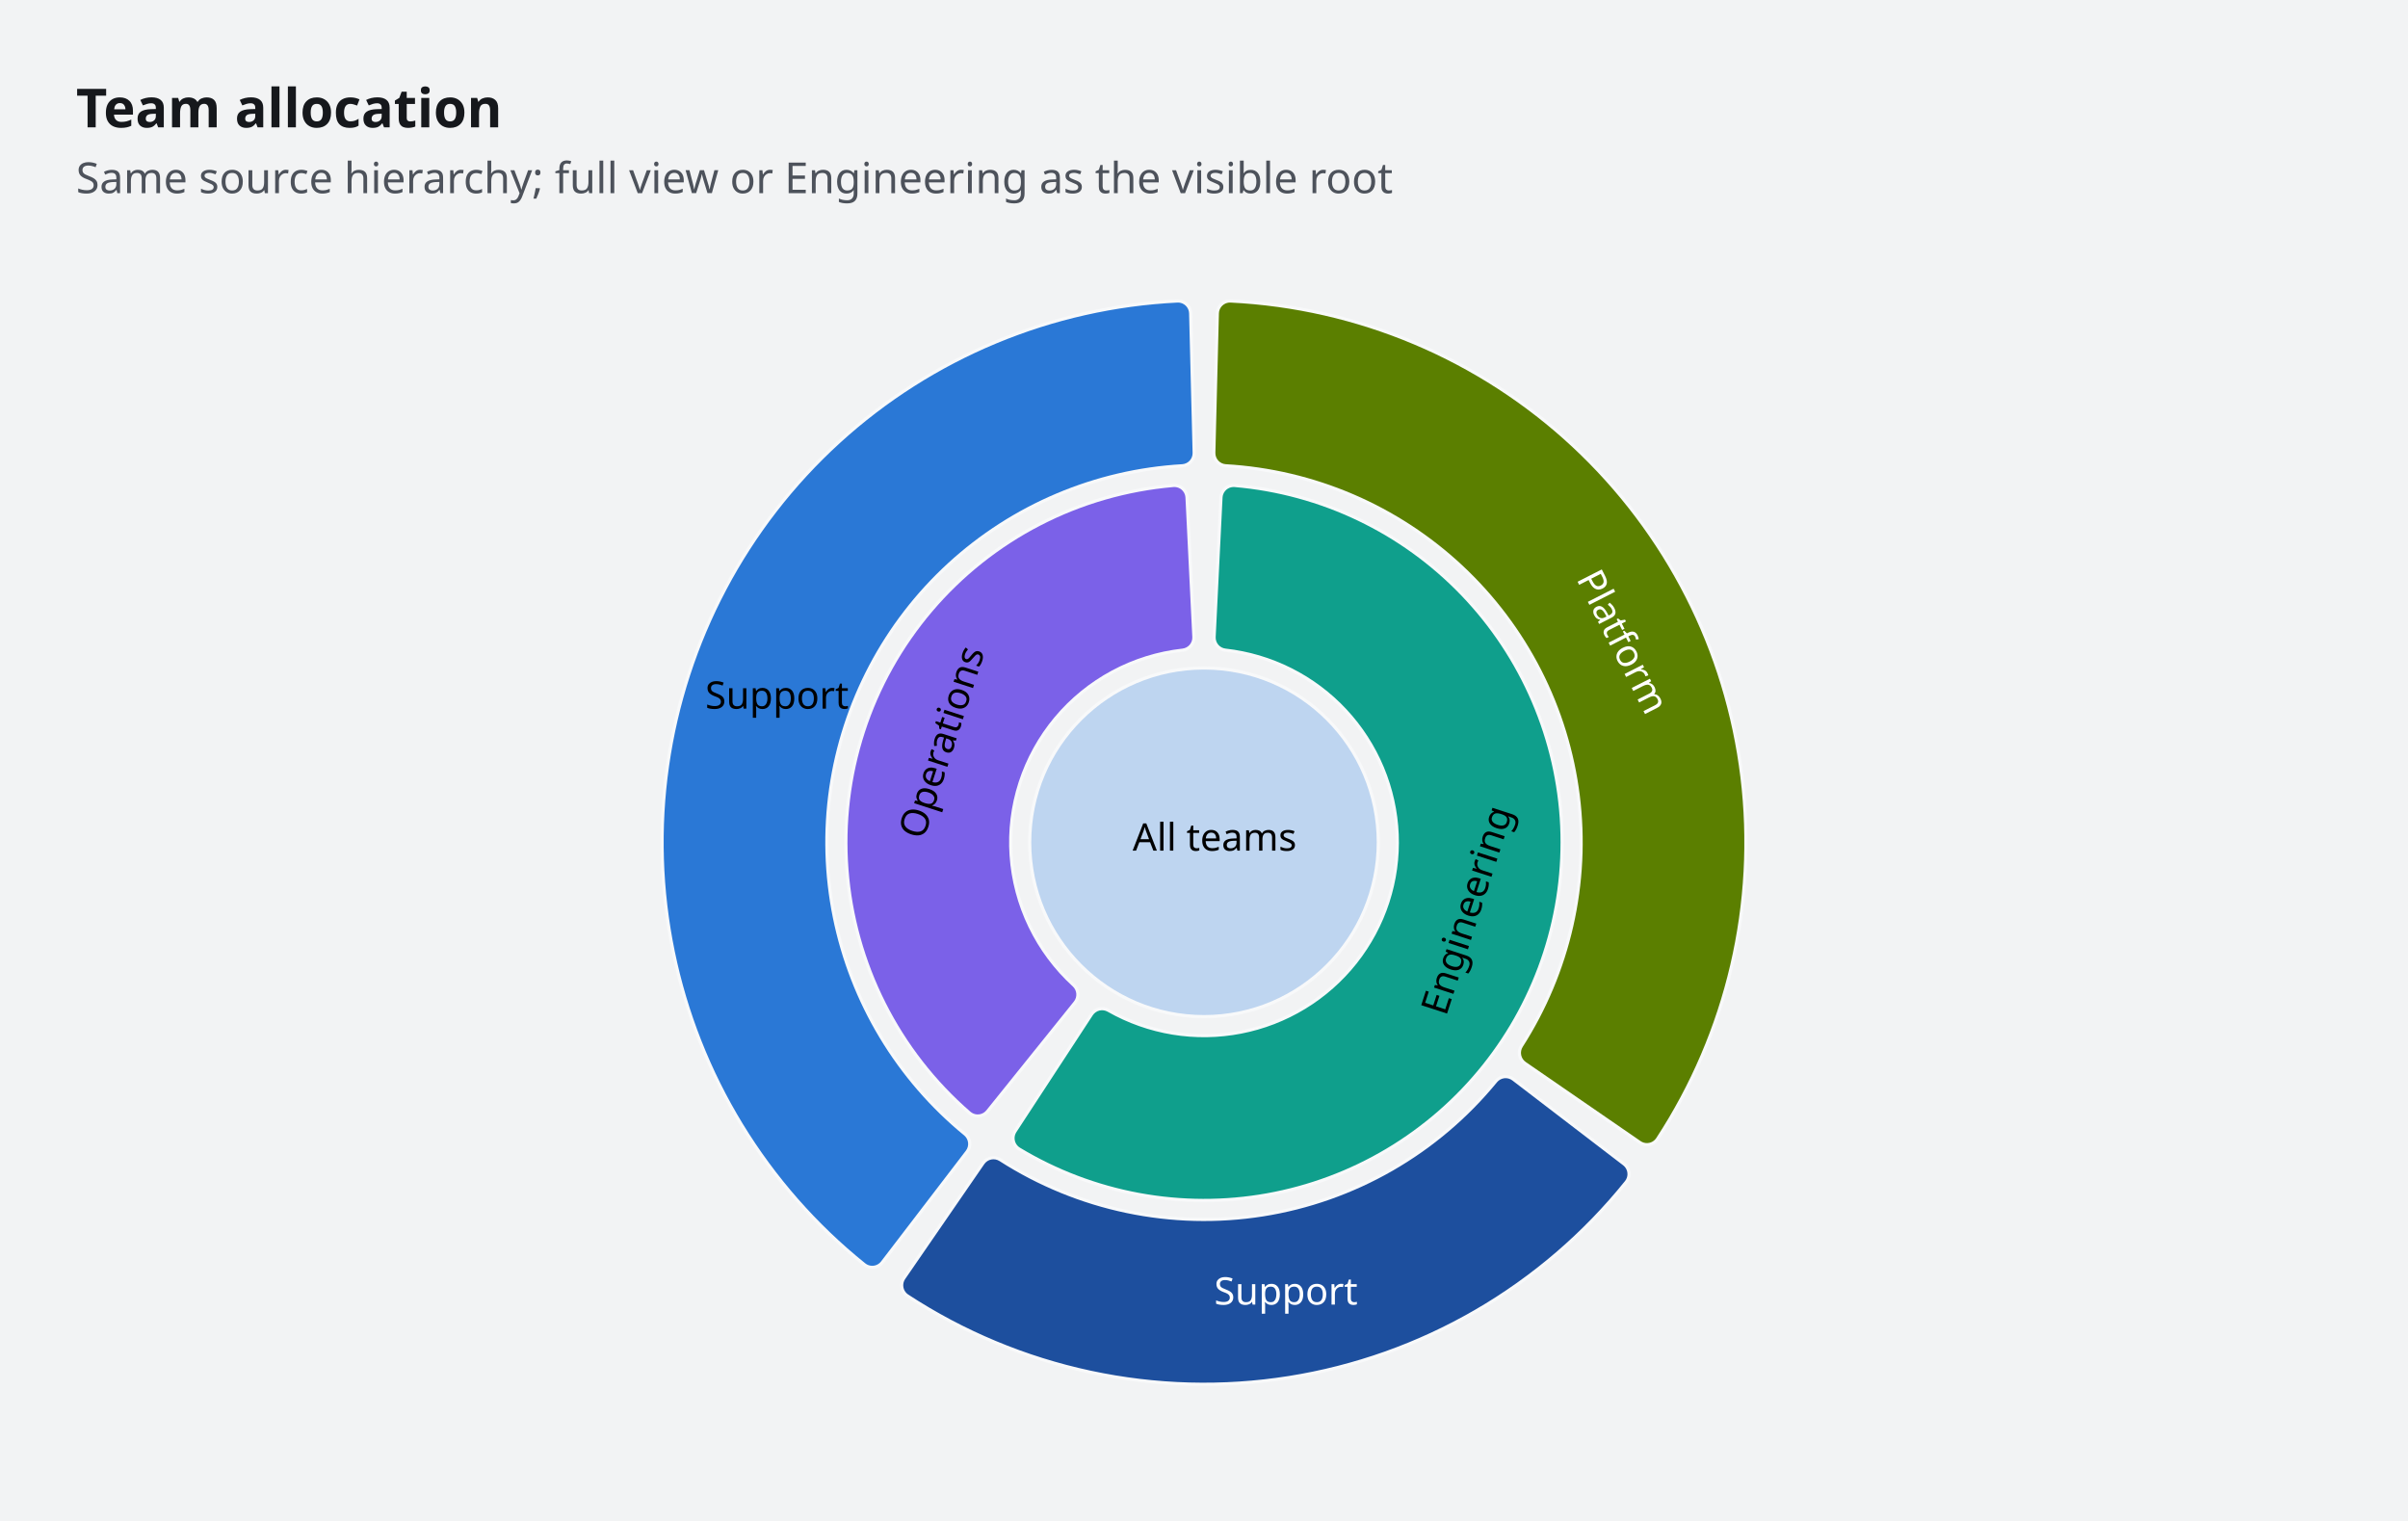
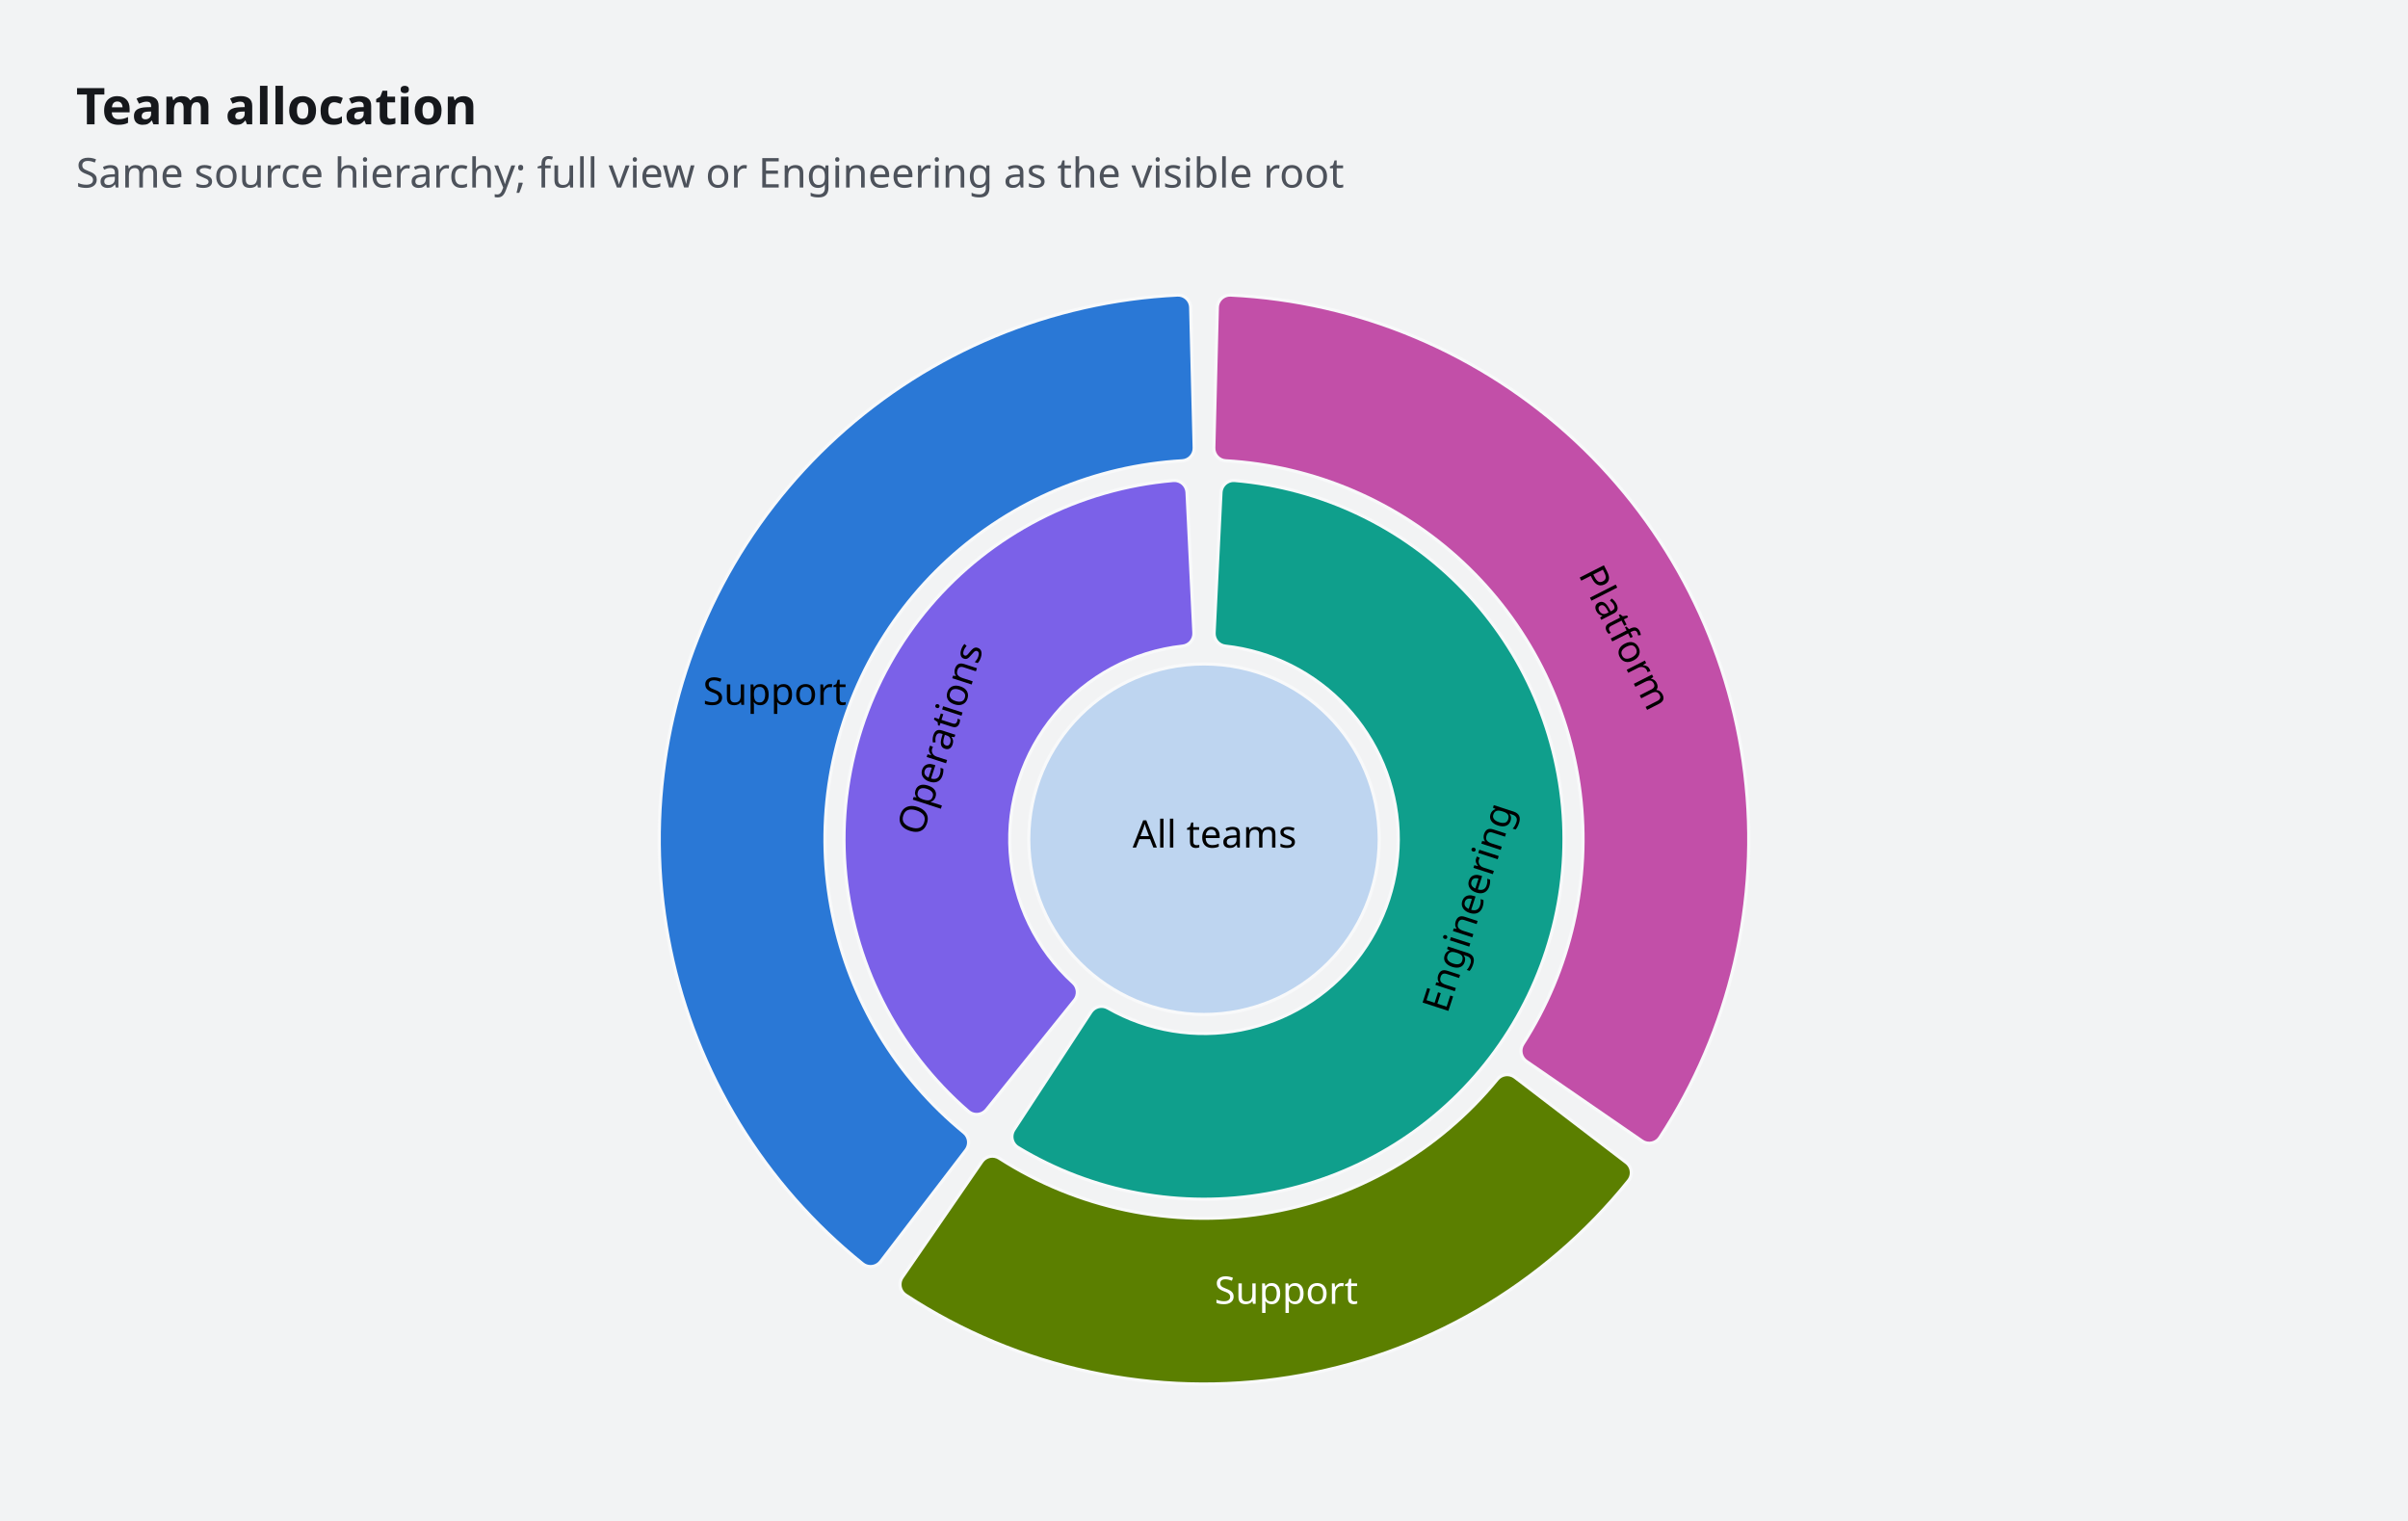
<svg xmlns="http://www.w3.org/2000/svg" width="760" height="480" viewBox="0 0 760 480" stroke-linecap="round" stroke-linejoin="round" role="img" aria-label="Team allocation" aria-labelledby="hierarchy-sunburst-full-title" aria-describedby="hierarchy-sunburst-full-description">
  <defs>
    <clipPath id="hierarchy-sunburst-full-clip-1" clipPathUnits="userSpaceOnUse">
      <rect x="24" y="24" width="712" height="432" />
    </clipPath>
  </defs>
  <rect x="0" y="0" width="760" height="480" rx="0" data-cfx-role="background" fill="#F2F3F4" stroke="none" stroke-width="1" />
  <g clip-path="url(#hierarchy-sunburst-full-clip-1)">
-     <g data-cfx-role="frame-heading-source" data-cfx-authored-font-request="Carlito|700|normal|17|">
+     <g data-cfx-role="frame-heading-source" data-cfx-authored-font-request="Carlito|700|normal|16|">
      <g data-cfx-role="frame-heading">
-         <text x="24" y="40.187" font-family="Carlito, sans-serif" font-size="17" font-weight="700" font-style="normal" fill="#16181C" xml:space="preserve" style="white-space:pre;font-language-override:normal;font-palette:normal">Team allocation</text>
+         <text x="24" y="39.234" font-family="Carlito, sans-serif" font-size="16" font-weight="700" font-style="normal" fill="#16181C" xml:space="preserve" style="white-space:pre;font-language-override:normal;font-palette:normal">Team allocation</text>
      </g>
    </g>
-     <g data-cfx-role="frame-heading-source" data-cfx-authored-font-request="Carlito|400|normal|13.5|">
+     <g data-cfx-role="frame-heading-source" data-cfx-authored-font-request="Carlito|400|normal|13|">
      <g data-cfx-role="frame-heading">
-         <text x="24" y="60.954" font-family="Carlito, sans-serif" font-size="13.5" font-weight="400" font-style="normal" fill="#4D525B" xml:space="preserve" style="white-space:pre;font-language-override:normal;font-palette:normal">Same source hierarchy; full view or Engineering as the visible root</text>
+         <text x="24" y="59.178" font-family="Carlito, sans-serif" font-size="13" font-weight="400" font-style="normal" fill="#4D525B" xml:space="preserve" style="white-space:pre;font-language-override:normal;font-palette:normal">Same source hierarchy; full view or Engineering as the visible root</text>
      </g>
    </g>
  </g>
  <g data-cfx-role="coordinate-system" data-cfx-coordinate-system="polar">
    <g id="hierarchy-sunburst-full-node-10" data-cfx-source-id="series-0" data-cfx-role="hierarchy-series" data-cfx-kind="Sunburst" data-cfx-label-authored-value="Provided value" data-cfx-label-color="Color" data-cfx-label-no-data="No data" data-cfx-label-remainder="Remainder" data-cfx-parent-value-policy="LeafAggregate" data-cfx-semantic-role="" data-cfx-series="0" data-cfx-series-key="allocation-source" data-cfx-series-name="Allocated work" data-cfx-series-scope="shared" data-cfx-state="None">
-       <g id="hierarchy-sunburst-full-node-11" data-cfx-source-id="series-0-node-platform" data-cfx-role="sunburst-segment" data-cfx-authored-value="35" data-cfx-branch-root="engineering" data-cfx-depth="2" data-cfx-formatted-value="35" data-cfx-full-label="Platform" data-cfx-geometry-status="visible" data-cfx-id="platform" data-cfx-inner-radius="116.02733333333335" data-cfx-kind="Sunburst" data-cfx-label="Platform" data-cfx-leaf="true" data-cfx-node="platform" data-cfx-outer-radius="174.04100000000003" data-cfx-paint-inner-radius="119.02733333333335" data-cfx-paint-outer-radius="171.04100000000003" data-cfx-paint-start-angle="-1.54558936268801" data-cfx-paint-sweep="2.148700929299082" data-cfx-parent="engineering" data-cfx-percent="0.35" data-cfx-sector-gap="6" data-cfx-series="0" data-cfx-series-key="allocation-source" data-cfx-series-name="Allocated work" data-cfx-series-scope="shared" data-cfx-source-node-index="3" data-cfx-start-angle="-1.5707963267948966" data-cfx-state="None" data-cfx-sweep="2.199114857512855" data-cfx-target-id="platform" data-cfx-target-kind="node" data-cfx-value="35">
-         <path d="M 388.404 94.991 C 408.394 95.974 428.055 100.458 446.495 108.239 C 464.934 116.019 481.864 126.975 496.516 140.609 C 511.168 154.243 523.313 170.342 532.399 188.174 C 541.485 206.006 547.37 225.295 549.788 245.162 C 552.206 265.029 551.118 285.166 546.575 304.657 C 542.031 324.148 534.102 342.69 523.148 359.44 C 522.915 359.796 522.626 360.114 522.292 360.379 C 521.959 360.645 521.586 360.855 521.186 361.003 C 520.786 361.15 520.365 361.233 519.939 361.248 C 519.513 361.263 519.088 361.21 518.679 361.09 C 518.27 360.971 517.882 360.787 517.531 360.545 L 481.269 335.57 C 480.845 335.278 480.482 334.908 480.198 334.478 C 479.915 334.049 479.717 333.569 479.616 333.065 C 479.515 332.561 479.511 332.042 479.606 331.536 C 479.702 331.031 479.893 330.548 480.171 330.115 C 487.632 318.49 493.013 305.655 496.072 292.185 C 499.131 278.715 499.822 264.815 498.114 251.108 C 496.406 237.401 492.325 224.095 486.054 211.788 C 479.783 199.48 471.418 188.358 461.332 178.919 C 451.247 169.481 439.595 161.87 426.899 156.427 C 414.204 150.984 400.657 147.793 386.867 146.996 C 386.354 146.966 385.851 146.838 385.386 146.618 C 384.921 146.398 384.503 146.09 384.155 145.711 C 383.806 145.333 383.534 144.891 383.353 144.409 C 383.173 143.928 383.086 143.416 383.099 142.902 L 384.209 98.885 C 384.22 98.459 384.298 98.037 384.442 97.636 C 384.586 97.235 384.793 96.859 385.055 96.523 C 385.318 96.188 385.632 95.896 385.986 95.659 C 386.341 95.423 386.731 95.244 387.142 95.13 C 387.552 95.017 387.979 94.97 388.404 94.991 Z" data-cfx-role="sunburst-segment-mark" fill="#5B7F00" stroke="#F8F9FA" stroke-width="1" fill-rule="evenodd" />
-         <g transform="rotate(63 509.226 199.981)">
+       <g id="hierarchy-sunburst-full-node-11" data-cfx-source-id="series-0-node-platform" data-cfx-role="sunburst-segment" data-cfx-authored-value="35" data-cfx-branch-root="engineering" data-cfx-depth="2" data-cfx-formatted-value="35" data-cfx-full-label="Platform" data-cfx-geometry-status="visible" data-cfx-id="platform" data-cfx-inner-radius="116.62533333333334" data-cfx-kind="Sunburst" data-cfx-label="Platform" data-cfx-leaf="true" data-cfx-node="platform" data-cfx-outer-radius="174.93800000000002" data-cfx-paint-inner-radius="119.62533333333334" data-cfx-paint-outer-radius="171.93800000000002" data-cfx-paint-start-angle="-1.5457153973128779" data-cfx-paint-sweep="2.148952998548818" data-cfx-parent="engineering" data-cfx-percent="0.35" data-cfx-sector-gap="6" data-cfx-series="0" data-cfx-series-key="allocation-source" data-cfx-series-name="Allocated work" data-cfx-series-scope="shared" data-cfx-source-node-index="3" data-cfx-start-angle="-1.5707963267948966" data-cfx-state="None" data-cfx-sweep="2.199114857512855" data-cfx-target-id="platform" data-cfx-target-kind="node" data-cfx-value="35">
+         <path d="M 388.405 93.118 C 408.504 94.101 428.275 98.606 446.816 106.426 C 465.358 114.246 482.383 125.26 497.116 138.967 C 511.85 152.675 524.062 168.862 533.198 186.792 C 542.334 204.722 548.251 224.117 550.68 244.093 C 553.11 264.069 552.014 284.317 547.442 303.914 C 542.87 323.511 534.893 342.153 523.875 358.992 C 523.641 359.349 523.352 359.666 523.019 359.931 C 522.686 360.197 522.312 360.407 521.912 360.555 C 521.513 360.702 521.092 360.785 520.666 360.8 C 520.24 360.814 519.815 360.761 519.405 360.642 C 518.996 360.522 518.609 360.338 518.258 360.096 L 481.753 334.947 C 481.329 334.656 480.966 334.285 480.682 333.855 C 480.399 333.426 480.202 332.946 480.1 332.442 C 479.999 331.937 479.996 331.418 480.091 330.913 C 480.186 330.407 480.378 329.925 480.656 329.492 C 488.16 317.807 493.572 304.906 496.65 291.365 C 499.728 277.824 500.424 263.85 498.709 250.07 C 496.993 236.29 492.891 222.914 486.587 210.541 C 480.283 198.168 471.872 186.988 461.732 177.5 C 451.593 168.012 439.878 160.362 427.114 154.893 C 414.35 149.424 400.731 146.219 386.868 145.422 C 386.354 145.392 385.851 145.264 385.386 145.044 C 384.921 144.824 384.503 144.516 384.155 144.138 C 383.806 143.759 383.534 143.317 383.353 142.836 C 383.172 142.354 383.086 141.842 383.099 141.328 L 384.21 97.012 C 384.221 96.586 384.3 96.165 384.443 95.764 C 384.587 95.363 384.794 94.987 385.056 94.651 C 385.319 94.315 385.633 94.023 385.987 93.787 C 386.342 93.55 386.731 93.371 387.142 93.258 C 387.553 93.144 387.979 93.097 388.405 93.118 Z" data-cfx-role="sunburst-segment-mark" fill="#C24FA8" stroke="#F8F9FA" stroke-width="1" fill-rule="evenodd" />
+         <g transform="rotate(63 509.892 198.667)">
          <g id="hierarchy-sunburst-full-node-14" data-cfx-source-id="series-0-node-label-3" data-cfx-role="sunburst-label">
-             <text x="488.335" y="202.618" font-family="Carlito, sans-serif" font-size="12" font-weight="400" font-style="normal" fill="#FFFFFF" xml:space="preserve" style="white-space:pre;font-language-override:normal;font-palette:normal">Platform</text>
+             <text x="489.001" y="201.303" font-family="Carlito, sans-serif" font-size="12" font-weight="400" font-style="normal" fill="#000000" xml:space="preserve" style="white-space:pre;font-language-override:normal;font-palette:normal">Platform</text>
          </g>
        </g>
      </g>
-       <g id="hierarchy-sunburst-full-node-17" data-cfx-source-id="series-0-node-engineering-support" data-cfx-role="sunburst-segment" data-cfx-authored-value="25" data-cfx-branch-root="engineering" data-cfx-depth="2" data-cfx-formatted-value="25" data-cfx-full-label="Support" data-cfx-geometry-status="visible" data-cfx-id="engineering-support" data-cfx-inner-radius="116.02733333333335" data-cfx-kind="Sunburst" data-cfx-label="Support" data-cfx-leaf="true" data-cfx-node="engineering-support" data-cfx-outer-radius="174.04100000000003" data-cfx-paint-inner-radius="119.02733333333335" data-cfx-paint-outer-radius="171.04100000000003" data-cfx-paint-start-angle="0.6535254948248452" data-cfx-paint-sweep="1.5203823985811233" data-cfx-parent="engineering" data-cfx-percent="0.25" data-cfx-sector-gap="6" data-cfx-series="0" data-cfx-series-key="allocation-source" data-cfx-series-name="Allocated work" data-cfx-series-scope="shared" data-cfx-source-node-index="4" data-cfx-start-angle="0.6283185307179586" data-cfx-state="None" data-cfx-sweep="1.5707963267948966" data-cfx-target-id="engineering-support" data-cfx-target-kind="node" data-cfx-value="25">
-         <path d="M 513.268 373.038 C 500.075 389.437 483.968 403.261 465.758 413.814 C 447.547 424.367 427.545 431.468 406.757 434.76 C 385.968 438.053 364.751 437.48 344.171 433.071 C 323.59 428.662 304 420.493 286.385 408.973 C 286.029 408.74 285.711 408.451 285.446 408.117 C 285.18 407.784 284.97 407.411 284.822 407.011 C 284.675 406.611 284.592 406.19 284.577 405.764 C 284.562 405.338 284.615 404.913 284.735 404.504 C 284.854 404.095 285.038 403.707 285.28 403.356 L 310.255 367.094 C 310.547 366.67 310.917 366.307 311.347 366.023 C 311.776 365.74 312.256 365.542 312.76 365.441 C 313.264 365.34 313.783 365.336 314.289 365.431 C 314.794 365.527 315.277 365.718 315.71 365.996 C 327.892 373.815 341.398 379.346 355.565 382.317 C 369.732 385.289 384.323 385.651 398.62 383.387 C 412.917 381.122 426.681 376.269 439.237 369.065 C 451.792 361.861 462.928 352.427 472.098 341.227 C 472.424 340.829 472.824 340.497 473.275 340.251 C 473.726 340.004 474.221 339.847 474.732 339.787 C 475.243 339.728 475.76 339.768 476.256 339.904 C 476.752 340.041 477.217 340.272 477.625 340.585 L 512.583 367.355 C 512.922 367.614 513.217 367.926 513.457 368.278 C 513.697 368.63 513.879 369.018 513.996 369.428 C 514.114 369.837 514.165 370.263 514.148 370.689 C 514.131 371.115 514.047 371.535 513.897 371.934 C 513.748 372.333 513.535 372.706 513.268 373.038 Z" data-cfx-role="sunburst-segment-mark" fill="#1D4F9E" stroke="#F8F9FA" stroke-width="1" fill-rule="evenodd" />
+       <g id="hierarchy-sunburst-full-node-17" data-cfx-source-id="series-0-node-engineering-support" data-cfx-role="sunburst-segment" data-cfx-authored-value="25" data-cfx-branch-root="engineering" data-cfx-depth="2" data-cfx-formatted-value="25" data-cfx-full-label="Support" data-cfx-geometry-status="visible" data-cfx-id="engineering-support" data-cfx-inner-radius="116.62533333333334" data-cfx-kind="Sunburst" data-cfx-label="Support" data-cfx-leaf="true" data-cfx-node="engineering-support" data-cfx-outer-radius="174.93800000000002" data-cfx-paint-inner-radius="119.62533333333334" data-cfx-paint-outer-radius="171.93800000000002" data-cfx-paint-start-angle="0.6533994601999774" data-cfx-paint-sweep="1.520634467830859" data-cfx-parent="engineering" data-cfx-percent="0.25" data-cfx-sector-gap="6" data-cfx-series="0" data-cfx-series-key="allocation-source" data-cfx-series-name="Allocated work" data-cfx-series-scope="shared" data-cfx-source-node-index="4" data-cfx-start-angle="0.6283185307179586" data-cfx-state="None" data-cfx-sweep="1.5707963267948966" data-cfx-target-id="engineering-support" data-cfx-target-kind="node" data-cfx-value="25">
+         <path d="M 513.994 372.591 C 500.732 389.086 484.538 402.99 466.226 413.604 C 447.915 424.218 427.802 431.36 406.897 434.671 C 385.992 437.982 364.656 437.405 343.961 432.969 C 323.266 428.532 303.568 420.313 285.858 408.725 C 285.501 408.491 285.184 408.202 284.919 407.869 C 284.653 407.536 284.443 407.162 284.295 406.762 C 284.148 406.363 284.065 405.942 284.05 405.516 C 284.036 405.09 284.089 404.665 284.208 404.255 C 284.328 403.846 284.512 403.459 284.754 403.108 L 309.903 366.603 C 310.194 366.179 310.565 365.816 310.995 365.532 C 311.424 365.249 311.904 365.052 312.408 364.95 C 312.913 364.849 313.432 364.846 313.937 364.941 C 314.443 365.036 314.925 365.228 315.358 365.506 C 327.604 373.371 341.182 378.934 355.426 381.924 C 369.669 384.914 384.339 385.279 398.714 383.003 C 413.088 380.726 426.927 375.845 439.549 368.6 C 452.172 361.355 463.366 351.868 472.583 340.604 C 472.908 340.206 473.308 339.875 473.759 339.628 C 474.21 339.381 474.705 339.223 475.216 339.164 C 475.727 339.105 476.245 339.144 476.741 339.281 C 477.236 339.417 477.701 339.648 478.11 339.961 L 513.309 366.909 C 513.647 367.168 513.942 367.479 514.182 367.831 C 514.422 368.183 514.604 368.572 514.722 368.981 C 514.839 369.391 514.891 369.816 514.874 370.242 C 514.857 370.668 514.772 371.088 514.623 371.488 C 514.474 371.887 514.261 372.259 513.994 372.591 Z" data-cfx-role="sunburst-segment-mark" fill="#5B7F00" stroke="#F8F9FA" stroke-width="1" fill-rule="evenodd" />
        <g id="hierarchy-sunburst-full-node-19" data-cfx-source-id="series-0-node-label-4" data-cfx-role="sunburst-label">
-           <text x="383.209" y="411.71" font-family="Carlito, sans-serif" font-size="12" font-weight="400" font-style="normal" fill="#FFFFFF" xml:space="preserve" style="white-space:pre;font-language-override:normal;font-palette:normal">Support</text>
+           <text x="383.326" y="411.474" font-family="Carlito, sans-serif" font-size="12" font-weight="400" font-style="normal" fill="#FFFFFF" xml:space="preserve" style="white-space:pre;font-language-override:normal;font-palette:normal">Support</text>
        </g>
      </g>
-       <g id="hierarchy-sunburst-full-node-21" data-cfx-source-id="series-0-node-operations-support" data-cfx-role="sunburst-segment" data-cfx-authored-value="40" data-cfx-branch-root="operations" data-cfx-depth="2" data-cfx-formatted-value="40" data-cfx-full-label="Support" data-cfx-geometry-status="visible" data-cfx-id="operations-support" data-cfx-inner-radius="116.02733333333335" data-cfx-kind="Sunburst" data-cfx-label="Support" data-cfx-leaf="true" data-cfx-node="operations-support" data-cfx-outer-radius="174.04100000000003" data-cfx-paint-inner-radius="119.02733333333335" data-cfx-paint-outer-radius="171.04100000000003" data-cfx-paint-start-angle="2.224321821619742" data-cfx-paint-sweep="2.4628601946580613" data-cfx-parent="operations" data-cfx-percent="0.4" data-cfx-sector-gap="6" data-cfx-series="0" data-cfx-series-key="allocation-source" data-cfx-series-name="Allocated work" data-cfx-series-scope="shared" data-cfx-source-node-index="5" data-cfx-start-angle="2.199114857512855" data-cfx-state="None" data-cfx-sweep="2.5132741228718345" data-cfx-target-id="operations-support" data-cfx-target-kind="node" data-cfx-value="40">
-         <path d="M 272.787 399.093 C 257.423 386.733 244.312 371.81 234.034 354.982 C 223.756 338.154 216.464 319.676 212.483 300.364 C 208.501 281.052 207.888 261.197 210.672 241.676 C 213.456 222.155 219.595 203.263 228.817 185.834 C 238.038 168.405 250.204 152.701 264.777 139.418 C 279.35 126.135 296.11 115.471 314.316 107.899 C 332.523 100.327 351.901 95.959 371.596 94.991 C 372.021 94.97 372.448 95.017 372.858 95.13 C 373.269 95.244 373.659 95.423 374.014 95.659 C 374.368 95.896 374.682 96.188 374.945 96.523 C 375.207 96.859 375.414 97.235 375.558 97.636 C 375.702 98.037 375.78 98.459 375.791 98.885 L 376.901 142.902 C 376.914 143.416 376.827 143.928 376.647 144.409 C 376.466 144.891 376.194 145.333 375.845 145.711 C 375.497 146.09 375.079 146.398 374.614 146.618 C 374.149 146.838 373.646 146.966 373.133 146.996 C 359.531 147.782 346.166 150.897 333.619 156.206 C 321.072 161.515 309.529 168.939 299.494 178.154 C 289.459 187.368 281.08 198.238 274.723 210.288 C 268.367 222.338 264.126 235.39 262.186 248.875 C 260.246 262.361 260.635 276.079 263.337 289.432 C 266.039 302.786 271.014 315.576 278.044 327.246 C 285.075 338.916 294.057 349.293 304.598 357.923 C 304.996 358.249 305.328 358.649 305.574 359.1 C 305.821 359.551 305.978 360.046 306.038 360.557 C 306.097 361.068 306.057 361.585 305.921 362.081 C 305.784 362.577 305.553 363.042 305.24 363.45 L 278.47 398.408 C 278.211 398.747 277.899 399.042 277.547 399.282 C 277.195 399.522 276.807 399.704 276.397 399.821 C 275.988 399.939 275.562 399.99 275.136 399.973 C 274.71 399.956 274.29 399.872 273.891 399.722 C 273.492 399.573 273.119 399.36 272.787 399.093 Z" data-cfx-role="sunburst-segment-mark" fill="#2A78D6" stroke="#F8F9FA" stroke-width="1" fill-rule="evenodd" />
+       <g id="hierarchy-sunburst-full-node-21" data-cfx-source-id="series-0-node-operations-support" data-cfx-role="sunburst-segment" data-cfx-authored-value="40" data-cfx-branch-root="operations" data-cfx-depth="2" data-cfx-formatted-value="40" data-cfx-full-label="Support" data-cfx-geometry-status="visible" data-cfx-id="operations-support" data-cfx-inner-radius="116.62533333333334" data-cfx-kind="Sunburst" data-cfx-label="Support" data-cfx-leaf="true" data-cfx-node="operations-support" data-cfx-outer-radius="174.93800000000002" data-cfx-paint-inner-radius="119.62533333333334" data-cfx-paint-outer-radius="171.93800000000002" data-cfx-paint-start-angle="2.224195786994874" data-cfx-paint-sweep="2.463112263907797" data-cfx-parent="operations" data-cfx-percent="0.4" data-cfx-sector-gap="6" data-cfx-series="0" data-cfx-series-key="allocation-source" data-cfx-series-name="Allocated work" data-cfx-series-scope="shared" data-cfx-source-node-index="5" data-cfx-start-angle="2.199114857512855" data-cfx-state="None" data-cfx-sweep="2.5132741228718345" data-cfx-target-id="operations-support" data-cfx-target-kind="node" data-cfx-value="40">
+         <path d="M 272.259 398.844 C 256.808 386.421 243.622 371.419 233.285 354.501 C 222.947 337.584 215.614 319.006 211.608 299.589 C 207.602 280.172 206.985 260.208 209.783 240.58 C 212.582 220.953 218.754 201.958 228.027 184.434 C 237.299 166.91 249.533 151.122 264.187 137.768 C 278.84 124.413 295.693 113.694 314.001 106.084 C 332.308 98.473 351.793 94.087 371.595 93.118 C 372.021 93.097 372.447 93.144 372.858 93.258 C 373.269 93.371 373.658 93.55 374.013 93.787 C 374.367 94.023 374.681 94.315 374.944 94.651 C 375.206 94.987 375.413 95.363 375.557 95.764 C 375.7 96.165 375.779 96.586 375.79 97.012 L 376.901 141.328 C 376.914 141.842 376.828 142.354 376.647 142.836 C 376.466 143.317 376.194 143.759 375.845 144.138 C 375.497 144.516 375.079 144.824 374.614 145.044 C 374.149 145.264 373.646 145.392 373.132 145.422 C 359.459 146.208 346.022 149.337 333.408 154.671 C 320.794 160.005 309.189 167.466 299.1 176.728 C 289.011 185.99 280.588 196.916 274.197 209.03 C 267.806 221.143 263.543 234.264 261.593 247.82 C 259.643 261.376 260.036 275.167 262.754 288.59 C 265.472 302.014 270.475 314.871 277.545 326.601 C 284.615 338.331 293.646 348.759 304.246 357.433 C 304.644 357.758 304.975 358.158 305.222 358.609 C 305.469 359.06 305.627 359.555 305.686 360.066 C 305.745 360.577 305.706 361.095 305.569 361.591 C 305.433 362.086 305.202 362.551 304.889 362.96 L 277.941 398.159 C 277.682 398.497 277.371 398.792 277.019 399.032 C 276.667 399.272 276.278 399.454 275.869 399.572 C 275.459 399.689 275.034 399.741 274.608 399.724 C 274.182 399.707 273.762 399.622 273.362 399.473 C 272.963 399.324 272.591 399.111 272.259 398.844 Z" data-cfx-role="sunburst-segment-mark" fill="#2A78D6" stroke="#F8F9FA" stroke-width="1" fill-rule="evenodd" />
        <g id="hierarchy-sunburst-full-node-23" data-cfx-source-id="series-0-node-label-5" data-cfx-role="sunburst-label">
-           <text x="222.585" y="223.644" font-family="Carlito, sans-serif" font-size="12" font-weight="400" font-style="normal" fill="#000000" xml:space="preserve" style="white-space:pre;font-language-override:normal;font-palette:normal">Support</text>
+           <text x="221.874" y="222.438" font-family="Carlito, sans-serif" font-size="12" font-weight="400" font-style="normal" fill="#000000" xml:space="preserve" style="white-space:pre;font-language-override:normal;font-palette:normal">Support</text>
        </g>
      </g>
-       <g id="hierarchy-sunburst-full-node-25" data-cfx-source-id="series-0-node-reserve" data-cfx-role="sunburst-segment" data-cfx-authored-value="0" data-cfx-branch-root="operations" data-cfx-depth="2" data-cfx-formatted-value="0" data-cfx-full-label="Reserve" data-cfx-geometry-status="zero" data-cfx-id="reserve" data-cfx-inner-radius="116.02733333333335" data-cfx-kind="Sunburst" data-cfx-label="Reserve" data-cfx-leaf="true" data-cfx-node="reserve" data-cfx-outer-radius="174.04100000000003" data-cfx-paint-inner-radius="116.02733333333335" data-cfx-paint-outer-radius="174.04100000000003" data-cfx-paint-start-angle="4.71238898038469" data-cfx-paint-sweep="0" data-cfx-parent="operations" data-cfx-passive="true" data-cfx-percent="0" data-cfx-sector-gap="6" data-cfx-series="0" data-cfx-series-key="allocation-source" data-cfx-series-name="Allocated work" data-cfx-series-scope="shared" data-cfx-source-node-index="6" data-cfx-start-angle="4.71238898038469" data-cfx-state="None" data-cfx-sweep="0" data-cfx-target-id="reserve" data-cfx-target-kind="node" data-cfx-value="0" data-cfx-visible="false" />
-       <g id="hierarchy-sunburst-full-node-27" data-cfx-source-id="series-0-node-engineering" data-cfx-role="sunburst-segment" data-cfx-branch-root="engineering" data-cfx-depth="1" data-cfx-formatted-value="60" data-cfx-full-label="Engineering" data-cfx-geometry-status="visible" data-cfx-id="engineering" data-cfx-inner-radius="58.01366666666667" data-cfx-kind="Sunburst" data-cfx-label="Engineering" data-cfx-leaf="false" data-cfx-node="engineering" data-cfx-outer-radius="116.02733333333335" data-cfx-paint-inner-radius="61.01366666666667" data-cfx-paint-outer-radius="113.02733333333335" data-cfx-paint-start-angle="-1.5216071812874823" data-cfx-paint-sweep="3.671532893292923" data-cfx-parent="all" data-cfx-percent="0.6" data-cfx-remainder-value="0" data-cfx-sector-gap="6" data-cfx-series="0" data-cfx-series-key="allocation-source" data-cfx-series-name="Allocated work" data-cfx-series-scope="shared" data-cfx-source-node-index="1" data-cfx-start-angle="-1.5707963267948966" data-cfx-state="None" data-cfx-sweep="3.7699111843077517" data-cfx-target-id="engineering" data-cfx-target-kind="node" data-cfx-value="60">
-         <path d="M 389.695 153.214 C 403.238 154.38 416.46 157.98 428.725 163.839 C 440.99 169.699 452.097 177.723 461.514 187.526 C 470.93 197.329 478.501 208.751 483.863 221.241 C 489.225 233.732 492.289 247.088 492.91 260.667 C 493.53 274.245 491.696 287.825 487.495 300.752 C 483.295 313.68 476.797 325.744 468.314 336.365 C 459.83 346.986 449.501 355.989 437.821 362.943 C 426.142 369.897 413.303 374.687 399.923 377.083 C 386.543 379.479 372.841 379.441 359.474 376.973 C 346.107 374.504 333.295 369.645 321.653 362.628 C 321.285 362.406 320.955 362.126 320.676 361.8 C 320.397 361.473 320.173 361.104 320.011 360.706 C 319.85 360.308 319.753 359.886 319.726 359.457 C 319.698 359.029 319.74 358.598 319.85 358.183 C 319.959 357.767 320.135 357.372 320.37 357.013 L 344.486 320.134 C 344.762 319.712 345.115 319.346 345.528 319.055 C 345.94 318.764 346.404 318.554 346.894 318.435 C 347.385 318.317 347.893 318.292 348.393 318.363 C 348.892 318.433 349.374 318.598 349.813 318.847 C 356.101 322.427 362.975 324.86 370.115 326.033 C 377.255 327.205 384.547 327.098 391.65 325.716 C 398.752 324.335 405.553 321.701 411.733 317.937 C 417.913 314.174 423.374 309.342 427.862 303.666 C 432.349 297.99 435.791 291.561 438.027 284.679 C 440.263 277.798 441.257 270.573 440.963 263.344 C 440.669 256.114 439.091 248.994 436.303 242.317 C 433.515 235.64 429.562 229.512 424.628 224.22 C 419.694 218.927 413.858 214.554 407.392 211.306 C 400.927 208.057 393.935 205.985 386.744 205.185 C 386.242 205.129 385.756 204.979 385.31 204.743 C 384.864 204.506 384.468 204.187 384.14 203.803 C 383.813 203.419 383.562 202.976 383.399 202.499 C 383.237 202.021 383.166 201.517 383.191 201.013 L 385.357 157.003 C 385.378 156.574 385.468 156.151 385.624 155.751 C 385.78 155.35 385.999 154.977 386.273 154.647 C 386.547 154.316 386.873 154.032 387.237 153.804 C 387.602 153.577 388.001 153.41 388.419 153.31 C 388.836 153.21 389.267 153.177 389.695 153.214 Z" data-cfx-role="sunburst-segment-mark" fill="#0F9F8C" stroke="#F8F9FA" stroke-width="1" fill-rule="evenodd" />
-         <g transform="rotate(-72 462.761 292.716)">
+       <g id="hierarchy-sunburst-full-node-25" data-cfx-source-id="series-0-node-reserve" data-cfx-role="sunburst-segment" data-cfx-authored-value="0" data-cfx-branch-root="operations" data-cfx-depth="2" data-cfx-formatted-value="0" data-cfx-full-label="Reserve" data-cfx-geometry-status="zero" data-cfx-id="reserve" data-cfx-inner-radius="116.62533333333334" data-cfx-kind="Sunburst" data-cfx-label="Reserve" data-cfx-leaf="true" data-cfx-node="reserve" data-cfx-outer-radius="174.93800000000002" data-cfx-paint-inner-radius="116.62533333333334" data-cfx-paint-outer-radius="174.93800000000002" data-cfx-paint-start-angle="4.71238898038469" data-cfx-paint-sweep="0" data-cfx-parent="operations" data-cfx-passive="true" data-cfx-percent="0" data-cfx-sector-gap="6" data-cfx-series="0" data-cfx-series-key="allocation-source" data-cfx-series-name="Allocated work" data-cfx-series-scope="shared" data-cfx-source-node-index="6" data-cfx-start-angle="4.71238898038469" data-cfx-state="None" data-cfx-sweep="0" data-cfx-target-id="reserve" data-cfx-target-kind="node" data-cfx-value="0" data-cfx-visible="false" />
+       <g id="hierarchy-sunburst-full-node-27" data-cfx-source-id="series-0-node-engineering" data-cfx-role="sunburst-segment" data-cfx-branch-root="engineering" data-cfx-depth="1" data-cfx-formatted-value="60" data-cfx-full-label="Engineering" data-cfx-geometry-status="visible" data-cfx-id="engineering" data-cfx-inner-radius="58.31266666666667" data-cfx-kind="Sunburst" data-cfx-label="Engineering" data-cfx-leaf="false" data-cfx-node="engineering" data-cfx-outer-radius="116.62533333333334" data-cfx-paint-inner-radius="61.31266666666667" data-cfx-paint-outer-radius="113.62533333333334" data-cfx-paint-start-angle="-1.5218472514386674" data-cfx-paint-sweep="3.6720130335952934" data-cfx-parent="all" data-cfx-percent="0.6" data-cfx-remainder-value="0" data-cfx-sector-gap="6" data-cfx-series="0" data-cfx-series-key="allocation-source" data-cfx-series-name="Allocated work" data-cfx-series-scope="shared" data-cfx-source-node-index="1" data-cfx-start-angle="-1.5707963267948966" data-cfx-state="None" data-cfx-sweep="3.7699111843077517" data-cfx-target-id="engineering" data-cfx-target-kind="node" data-cfx-value="60">
+         <path d="M 389.697 151.639 C 403.315 152.806 416.611 156.42 428.947 162.308 C 441.282 168.195 452.453 176.261 461.924 186.115 C 471.395 195.97 479.011 207.453 484.404 220.012 C 489.798 232.571 492.881 246 493.506 259.654 C 494.131 273.308 492.288 286.963 488.064 299.962 C 483.84 312.961 477.306 325.092 468.775 335.771 C 460.243 346.45 449.855 355.502 438.11 362.492 C 426.364 369.482 413.454 374.296 399.999 376.701 C 386.544 379.107 372.766 379.066 359.326 376.579 C 345.886 374.092 333.004 369.2 321.301 362.139 C 320.934 361.917 320.604 361.638 320.325 361.311 C 320.046 360.984 319.822 360.615 319.661 360.217 C 319.499 359.818 319.403 359.397 319.376 358.968 C 319.349 358.54 319.39 358.109 319.5 357.694 C 319.61 357.279 319.785 356.884 320.02 356.524 L 344.309 319.402 C 344.585 318.979 344.939 318.613 345.351 318.322 C 345.764 318.031 346.227 317.821 346.718 317.703 C 347.209 317.585 347.717 317.56 348.217 317.631 C 348.717 317.702 349.198 317.867 349.637 318.116 C 355.956 321.718 362.865 324.167 370.042 325.349 C 377.218 326.53 384.548 326.425 391.688 325.038 C 398.828 323.652 405.664 321.006 411.877 317.225 C 418.09 313.443 423.581 308.586 428.092 302.881 C 432.604 297.176 436.064 290.714 438.312 283.797 C 440.559 276.879 441.558 269.617 441.262 262.35 C 440.965 255.083 439.378 247.926 436.574 241.215 C 433.77 234.504 429.795 228.345 424.834 223.027 C 419.872 217.708 414.004 213.315 407.504 210.052 C 401.003 206.79 393.974 204.71 386.745 203.909 C 386.243 203.854 385.757 203.704 385.311 203.468 C 384.865 203.231 384.468 202.912 384.141 202.528 C 383.813 202.144 383.562 201.702 383.399 201.224 C 383.236 200.746 383.165 200.242 383.19 199.738 L 385.36 155.429 C 385.381 155 385.471 154.577 385.627 154.177 C 385.782 153.776 386.001 153.403 386.275 153.073 C 386.549 152.742 386.875 152.457 387.239 152.23 C 387.604 152.003 388.003 151.836 388.42 151.735 C 388.838 151.635 389.269 151.603 389.697 151.639 Z" data-cfx-role="sunburst-segment-mark" fill="#0F9F8C" stroke="#F8F9FA" stroke-width="1" fill-rule="evenodd" />
+         <g transform="rotate(-72 463.188 291.879)">
          <g id="hierarchy-sunburst-full-node-30" data-cfx-source-id="series-0-node-label-1" data-cfx-role="sunburst-label">
-             <text x="433.91" y="295.353" font-family="Carlito, sans-serif" font-size="12" font-weight="400" font-style="normal" fill="#000000" xml:space="preserve" style="white-space:pre;font-language-override:normal;font-palette:normal">Engineering</text>
+             <text x="434.336" y="294.516" font-family="Carlito, sans-serif" font-size="12" font-weight="400" font-style="normal" fill="#000000" xml:space="preserve" style="white-space:pre;font-language-override:normal;font-palette:normal">Engineering</text>
          </g>
        </g>
      </g>
-       <g id="hierarchy-sunburst-full-node-33" data-cfx-source-id="series-0-node-operations" data-cfx-role="sunburst-segment" data-cfx-branch-root="operations" data-cfx-depth="1" data-cfx-formatted-value="40" data-cfx-full-label="Operations" data-cfx-geometry-status="visible" data-cfx-id="operations" data-cfx-inner-radius="58.01366666666667" data-cfx-kind="Sunburst" data-cfx-label="Operations" data-cfx-leaf="false" data-cfx-node="operations" data-cfx-outer-radius="116.02733333333335" data-cfx-paint-inner-radius="61.01366666666667" data-cfx-paint-outer-radius="113.02733333333335" data-cfx-paint-start-angle="2.2483040030202694" data-cfx-paint-sweep="2.414895831857006" data-cfx-parent="all" data-cfx-percent="0.4" data-cfx-remainder-value="0" data-cfx-sector-gap="6" data-cfx-series="0" data-cfx-series-key="allocation-source" data-cfx-series-name="Allocated work" data-cfx-series-scope="shared" data-cfx-source-node-index="2" data-cfx-start-angle="2.199114857512855" data-cfx-state="None" data-cfx-sweep="2.5132741228718345" data-cfx-target-id="operations" data-cfx-target-kind="node" data-cfx-value="40">
-         <path d="M 305.965 351.23 C 294.82 341.569 285.674 329.819 279.042 316.645 C 272.41 303.47 268.421 289.124 267.3 274.417 C 266.178 259.71 267.947 244.926 272.505 230.898 C 277.063 216.87 284.322 203.87 293.874 192.63 C 303.426 181.391 315.085 172.13 328.194 165.369 C 341.303 158.609 355.609 154.48 370.305 153.214 C 370.733 153.177 371.164 153.21 371.581 153.31 C 371.999 153.41 372.398 153.577 372.763 153.804 C 373.127 154.032 373.453 154.316 373.727 154.647 C 374.001 154.977 374.22 155.35 374.376 155.751 C 374.532 156.151 374.622 156.574 374.643 157.003 L 376.809 201.013 C 376.834 201.517 376.763 202.021 376.601 202.499 C 376.438 202.976 376.187 203.419 375.86 203.803 C 375.532 204.187 375.136 204.506 374.69 204.743 C 374.244 204.979 373.758 205.129 373.256 205.185 C 365.512 206.046 358.004 208.383 351.139 212.069 C 344.274 215.755 338.179 220.721 333.182 226.7 C 328.185 232.679 324.38 239.56 321.973 246.971 C 319.565 254.381 318.599 262.185 319.127 269.959 C 319.654 277.733 321.667 285.334 325.054 292.351 C 328.442 299.368 333.142 305.671 338.901 310.92 C 339.274 311.26 339.579 311.667 339.801 312.12 C 340.022 312.574 340.156 313.065 340.195 313.568 C 340.234 314.071 340.177 314.577 340.028 315.059 C 339.879 315.541 339.639 315.99 339.323 316.384 L 311.702 350.715 C 311.433 351.05 311.111 351.339 310.75 351.571 C 310.389 351.804 309.992 351.977 309.576 352.083 C 309.16 352.189 308.729 352.228 308.301 352.198 C 307.872 352.167 307.451 352.068 307.055 351.903 C 306.658 351.739 306.29 351.512 305.965 351.23 Z" data-cfx-role="sunburst-segment-mark" fill="#7B61E8" stroke="#F8F9FA" stroke-width="1" fill-rule="evenodd" />
-         <g transform="rotate(-72 297.239 238.934)">
+       <g id="hierarchy-sunburst-full-node-33" data-cfx-source-id="series-0-node-operations" data-cfx-role="sunburst-segment" data-cfx-branch-root="operations" data-cfx-depth="1" data-cfx-formatted-value="40" data-cfx-full-label="Operations" data-cfx-geometry-status="visible" data-cfx-id="operations" data-cfx-inner-radius="58.31266666666667" data-cfx-kind="Sunburst" data-cfx-label="Operations" data-cfx-leaf="false" data-cfx-node="operations" data-cfx-outer-radius="116.62533333333334" data-cfx-paint-inner-radius="61.31266666666667" data-cfx-paint-outer-radius="113.62533333333334" data-cfx-paint-start-angle="2.2480639328690843" data-cfx-paint-sweep="2.415375972159376" data-cfx-parent="all" data-cfx-percent="0.4" data-cfx-remainder-value="0" data-cfx-sector-gap="6" data-cfx-series="0" data-cfx-series-key="allocation-source" data-cfx-series-name="Allocated work" data-cfx-series-scope="shared" data-cfx-source-node-index="2" data-cfx-start-angle="2.199114857512855" data-cfx-state="None" data-cfx-sweep="2.5132741228718345" data-cfx-target-id="operations" data-cfx-target-kind="node" data-cfx-value="40">
+         <path d="M 305.611 350.74 C 294.399 341.029 285.196 329.216 278.523 315.968 C 271.849 302.721 267.834 288.295 266.705 273.504 C 265.575 258.714 267.352 243.845 271.936 229.738 C 276.52 215.63 283.821 202.557 293.429 191.255 C 303.037 179.954 314.764 170.643 327.95 163.848 C 341.135 157.053 355.524 152.905 370.303 151.639 C 370.731 151.603 371.162 151.635 371.58 151.735 C 371.997 151.836 372.396 152.003 372.761 152.23 C 373.125 152.457 373.451 152.742 373.725 153.073 C 373.999 153.403 374.218 153.776 374.373 154.177 C 374.529 154.577 374.619 155 374.64 155.429 L 376.81 199.738 C 376.835 200.242 376.764 200.746 376.601 201.224 C 376.438 201.702 376.187 202.144 375.859 202.528 C 375.532 202.912 375.135 203.231 374.689 203.468 C 374.243 203.704 373.757 203.854 373.255 203.909 C 365.469 204.771 357.92 207.117 351.017 210.82 C 344.113 214.523 337.984 219.515 332.959 225.525 C 327.935 231.536 324.109 238.453 321.688 245.903 C 319.267 253.354 318.297 261.199 318.829 269.015 C 319.361 276.83 321.386 284.472 324.794 291.525 C 328.202 298.579 332.931 304.914 338.723 310.187 C 339.096 310.527 339.402 310.934 339.624 311.388 C 339.845 311.841 339.979 312.332 340.018 312.836 C 340.058 313.339 340.001 313.845 339.852 314.327 C 339.703 314.809 339.464 315.259 339.148 315.652 L 311.347 350.223 C 311.078 350.558 310.757 350.847 310.396 351.079 C 310.034 351.312 309.638 351.485 309.222 351.591 C 308.806 351.698 308.375 351.737 307.947 351.706 C 307.519 351.676 307.098 351.576 306.701 351.412 C 306.304 351.248 305.936 351.021 305.611 350.74 Z" data-cfx-role="sunburst-segment-mark" fill="#7B61E8" stroke="#F8F9FA" stroke-width="1" fill-rule="evenodd" />
+         <g transform="rotate(-72 296.812 237.821)">
          <g id="hierarchy-sunburst-full-node-36" data-cfx-source-id="series-0-node-label-2" data-cfx-role="sunburst-label">
-             <text x="270.335" y="241.571" font-family="Carlito, sans-serif" font-size="12" font-weight="400" font-style="normal" fill="#000000" xml:space="preserve" style="white-space:pre;font-language-override:normal;font-palette:normal">Operations</text>
+             <text x="269.909" y="240.457" font-family="Carlito, sans-serif" font-size="12" font-weight="400" font-style="normal" fill="#000000" xml:space="preserve" style="white-space:pre;font-language-override:normal;font-palette:normal">Operations</text>
          </g>
        </g>
      </g>
-       <g id="hierarchy-sunburst-full-node-39" data-cfx-source-id="series-0-node-all" data-cfx-role="sunburst-segment" data-cfx-depth="0" data-cfx-formatted-value="100" data-cfx-full-label="All teams" data-cfx-geometry-status="visible" data-cfx-id="all" data-cfx-inner-radius="0" data-cfx-kind="Sunburst" data-cfx-label="All teams" data-cfx-leaf="false" data-cfx-node="all" data-cfx-outer-radius="58.01366666666667" data-cfx-paint-inner-radius="0" data-cfx-paint-outer-radius="55.01366666666667" data-cfx-paint-start-angle="-1.5707963267948966" data-cfx-paint-sweep="6.283185307179586" data-cfx-percent="1" data-cfx-remainder-value="0" data-cfx-sector-gap="6" data-cfx-series="0" data-cfx-series-key="allocation-source" data-cfx-series-name="Allocated work" data-cfx-series-scope="shared" data-cfx-source-node-index="0" data-cfx-start-angle="-1.5707963267948966" data-cfx-state="None" data-cfx-sweep="6.283185307179586" data-cfx-target-id="all" data-cfx-target-kind="node" data-cfx-value="100">
-         <path d="M 380 265.825 m -55.014 0 A 55.014 55.014 0 1 1 435.014 265.825 A 55.014 55.014 0 1 1 324.986 265.825 Z" data-cfx-role="sunburst-segment-mark" fill="#BED5F0" stroke="#F8F9FA" stroke-width="1" fill-rule="evenodd" />
+       <g id="hierarchy-sunburst-full-node-39" data-cfx-source-id="series-0-node-all" data-cfx-role="sunburst-segment" data-cfx-depth="0" data-cfx-formatted-value="100" data-cfx-full-label="All teams" data-cfx-geometry-status="visible" data-cfx-id="all" data-cfx-inner-radius="0" data-cfx-kind="Sunburst" data-cfx-label="All teams" data-cfx-leaf="false" data-cfx-node="all" data-cfx-outer-radius="58.31266666666667" data-cfx-paint-inner-radius="0" data-cfx-paint-outer-radius="55.31266666666667" data-cfx-paint-start-angle="-1.5707963267948966" data-cfx-paint-sweep="6.283185307179586" data-cfx-percent="1" data-cfx-remainder-value="0" data-cfx-sector-gap="6" data-cfx-series="0" data-cfx-series-key="allocation-source" data-cfx-series-name="Allocated work" data-cfx-series-scope="shared" data-cfx-source-node-index="0" data-cfx-start-angle="-1.5707963267948966" data-cfx-state="None" data-cfx-sweep="6.283185307179586" data-cfx-target-id="all" data-cfx-target-kind="node" data-cfx-value="100">
+         <path d="M 380 264.85 m -55.313 0 A 55.313 55.313 0 1 1 435.313 264.85 A 55.313 55.313 0 1 1 324.687 264.85 Z" data-cfx-role="sunburst-segment-mark" fill="#BED5F0" stroke="#F8F9FA" stroke-width="1" fill-rule="evenodd" />
        <g id="hierarchy-sunburst-full-node-41" data-cfx-source-id="series-0-node-label-0" data-cfx-role="sunburst-label">
-           <text x="357.474" y="268.462" font-family="Carlito, sans-serif" font-size="12" font-weight="400" font-style="normal" fill="#000000" xml:space="preserve" style="white-space:pre;font-language-override:normal;font-palette:normal">All teams</text>
+           <text x="357.474" y="267.487" font-family="Carlito, sans-serif" font-size="12" font-weight="400" font-style="normal" fill="#000000" xml:space="preserve" style="white-space:pre;font-language-override:normal;font-palette:normal">All teams</text>
        </g>
      </g>
    </g>
  </g>
</svg>
